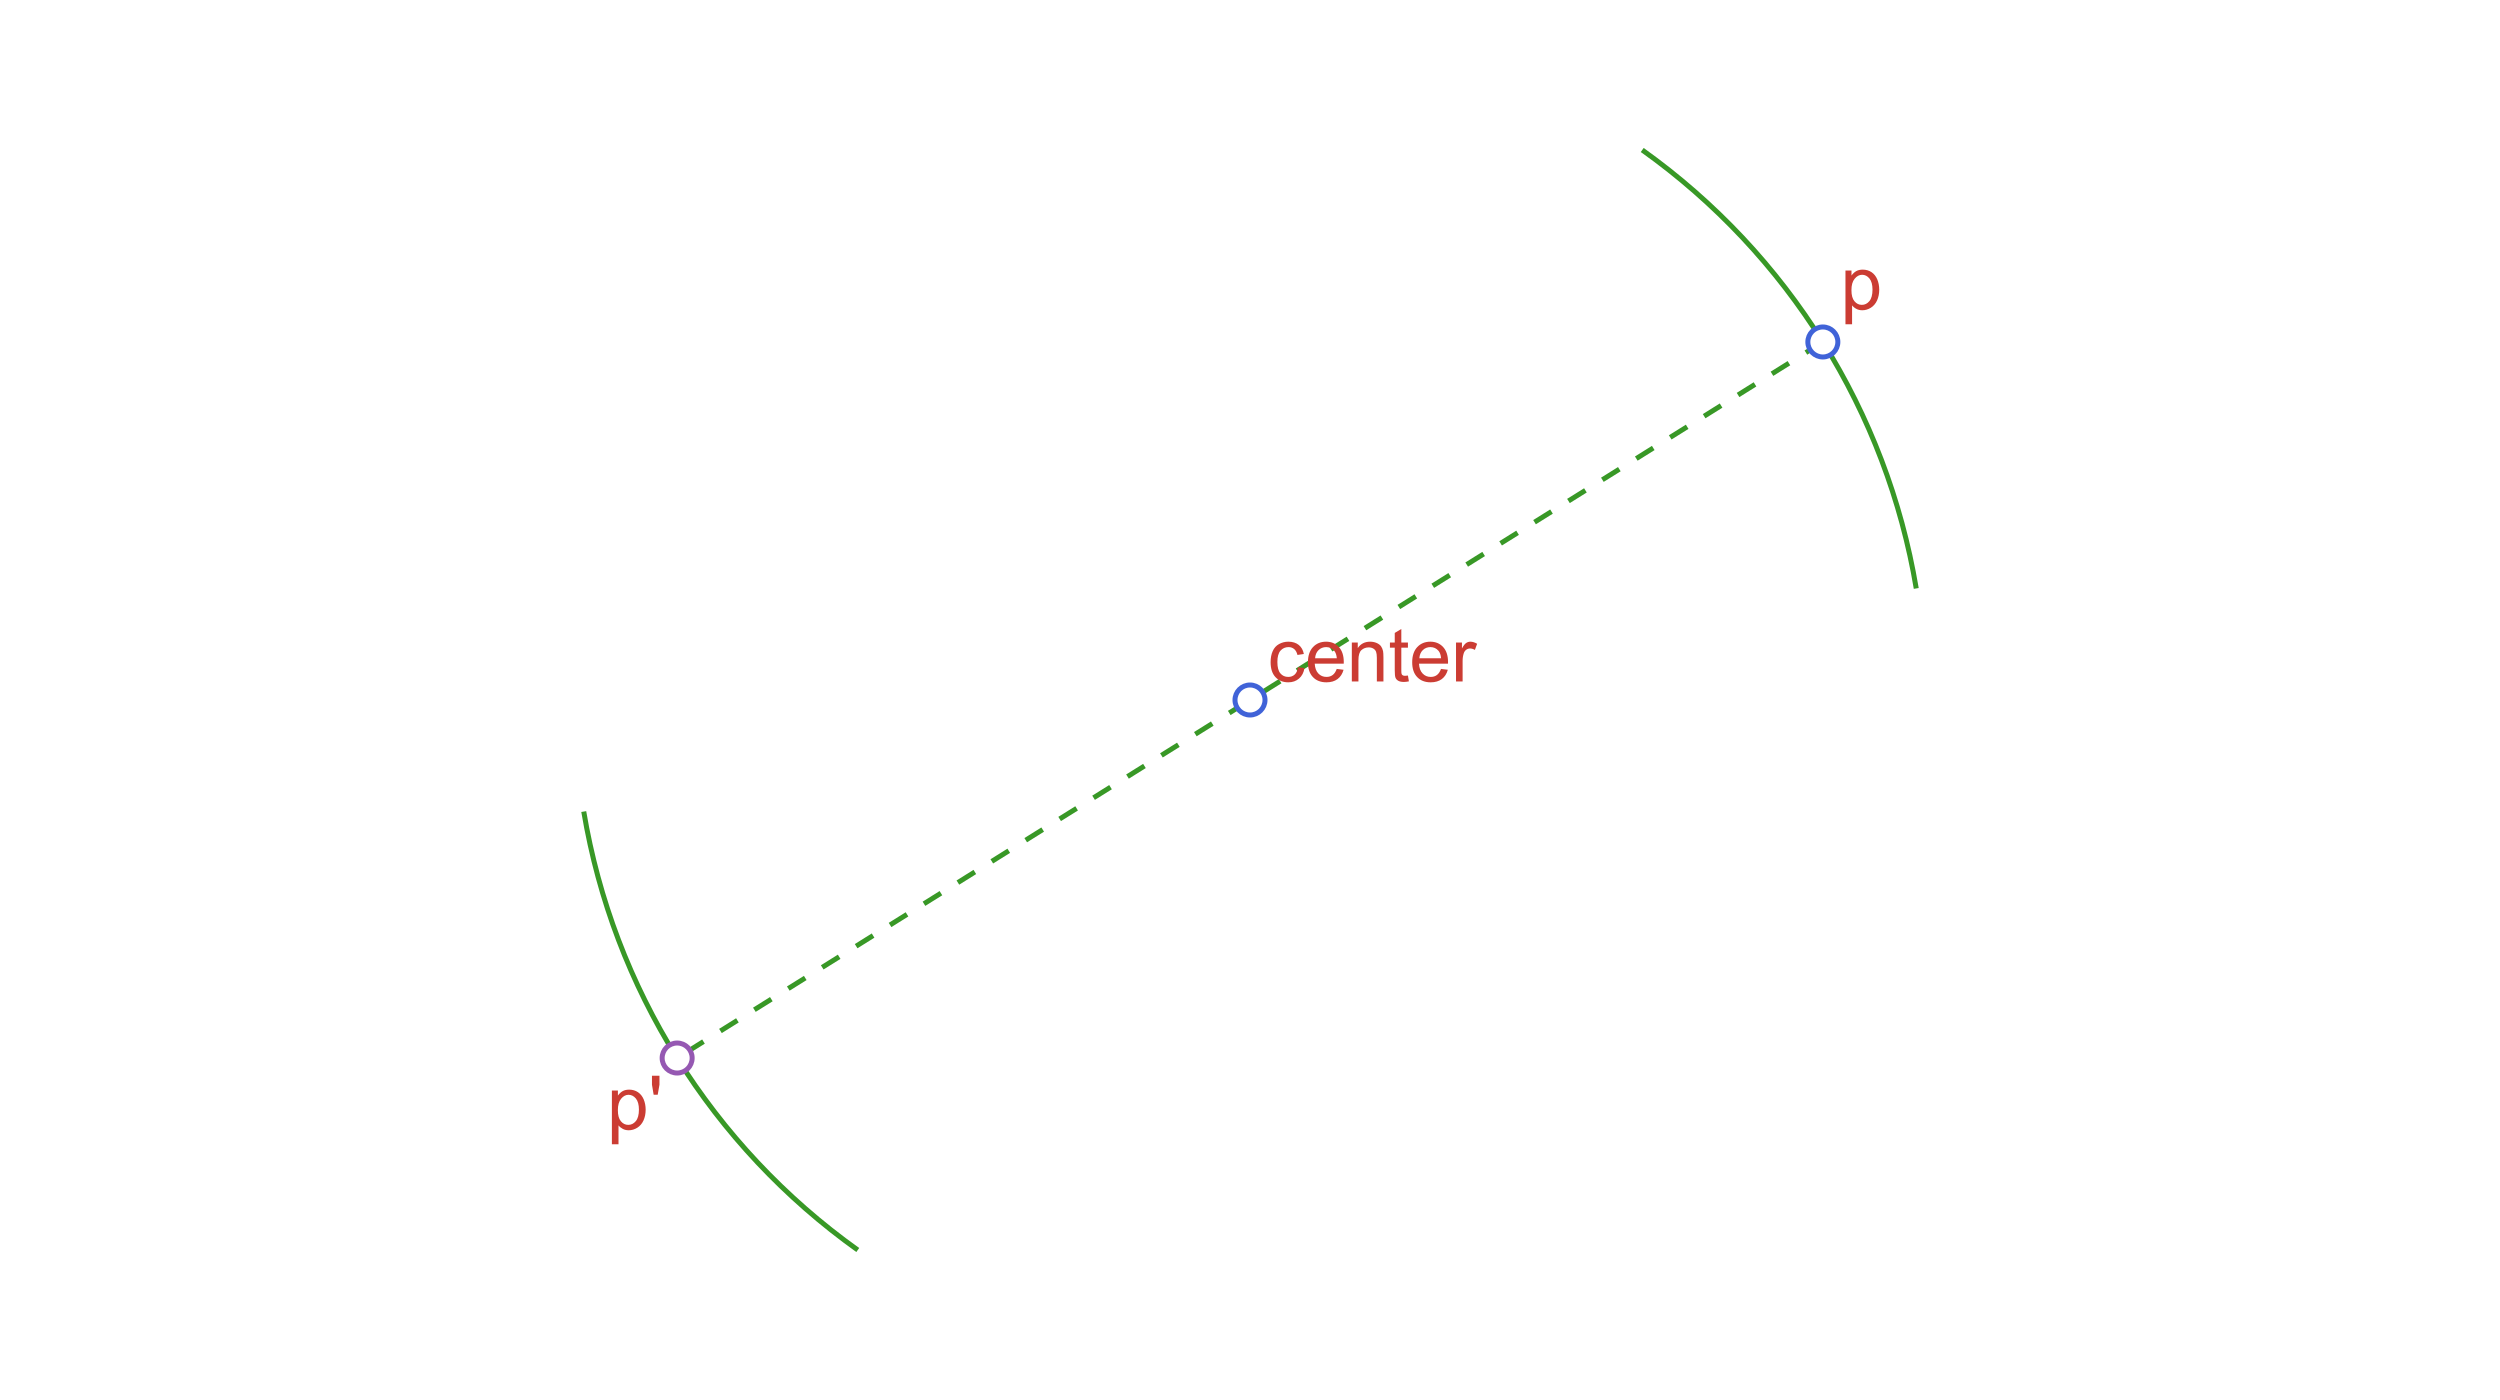
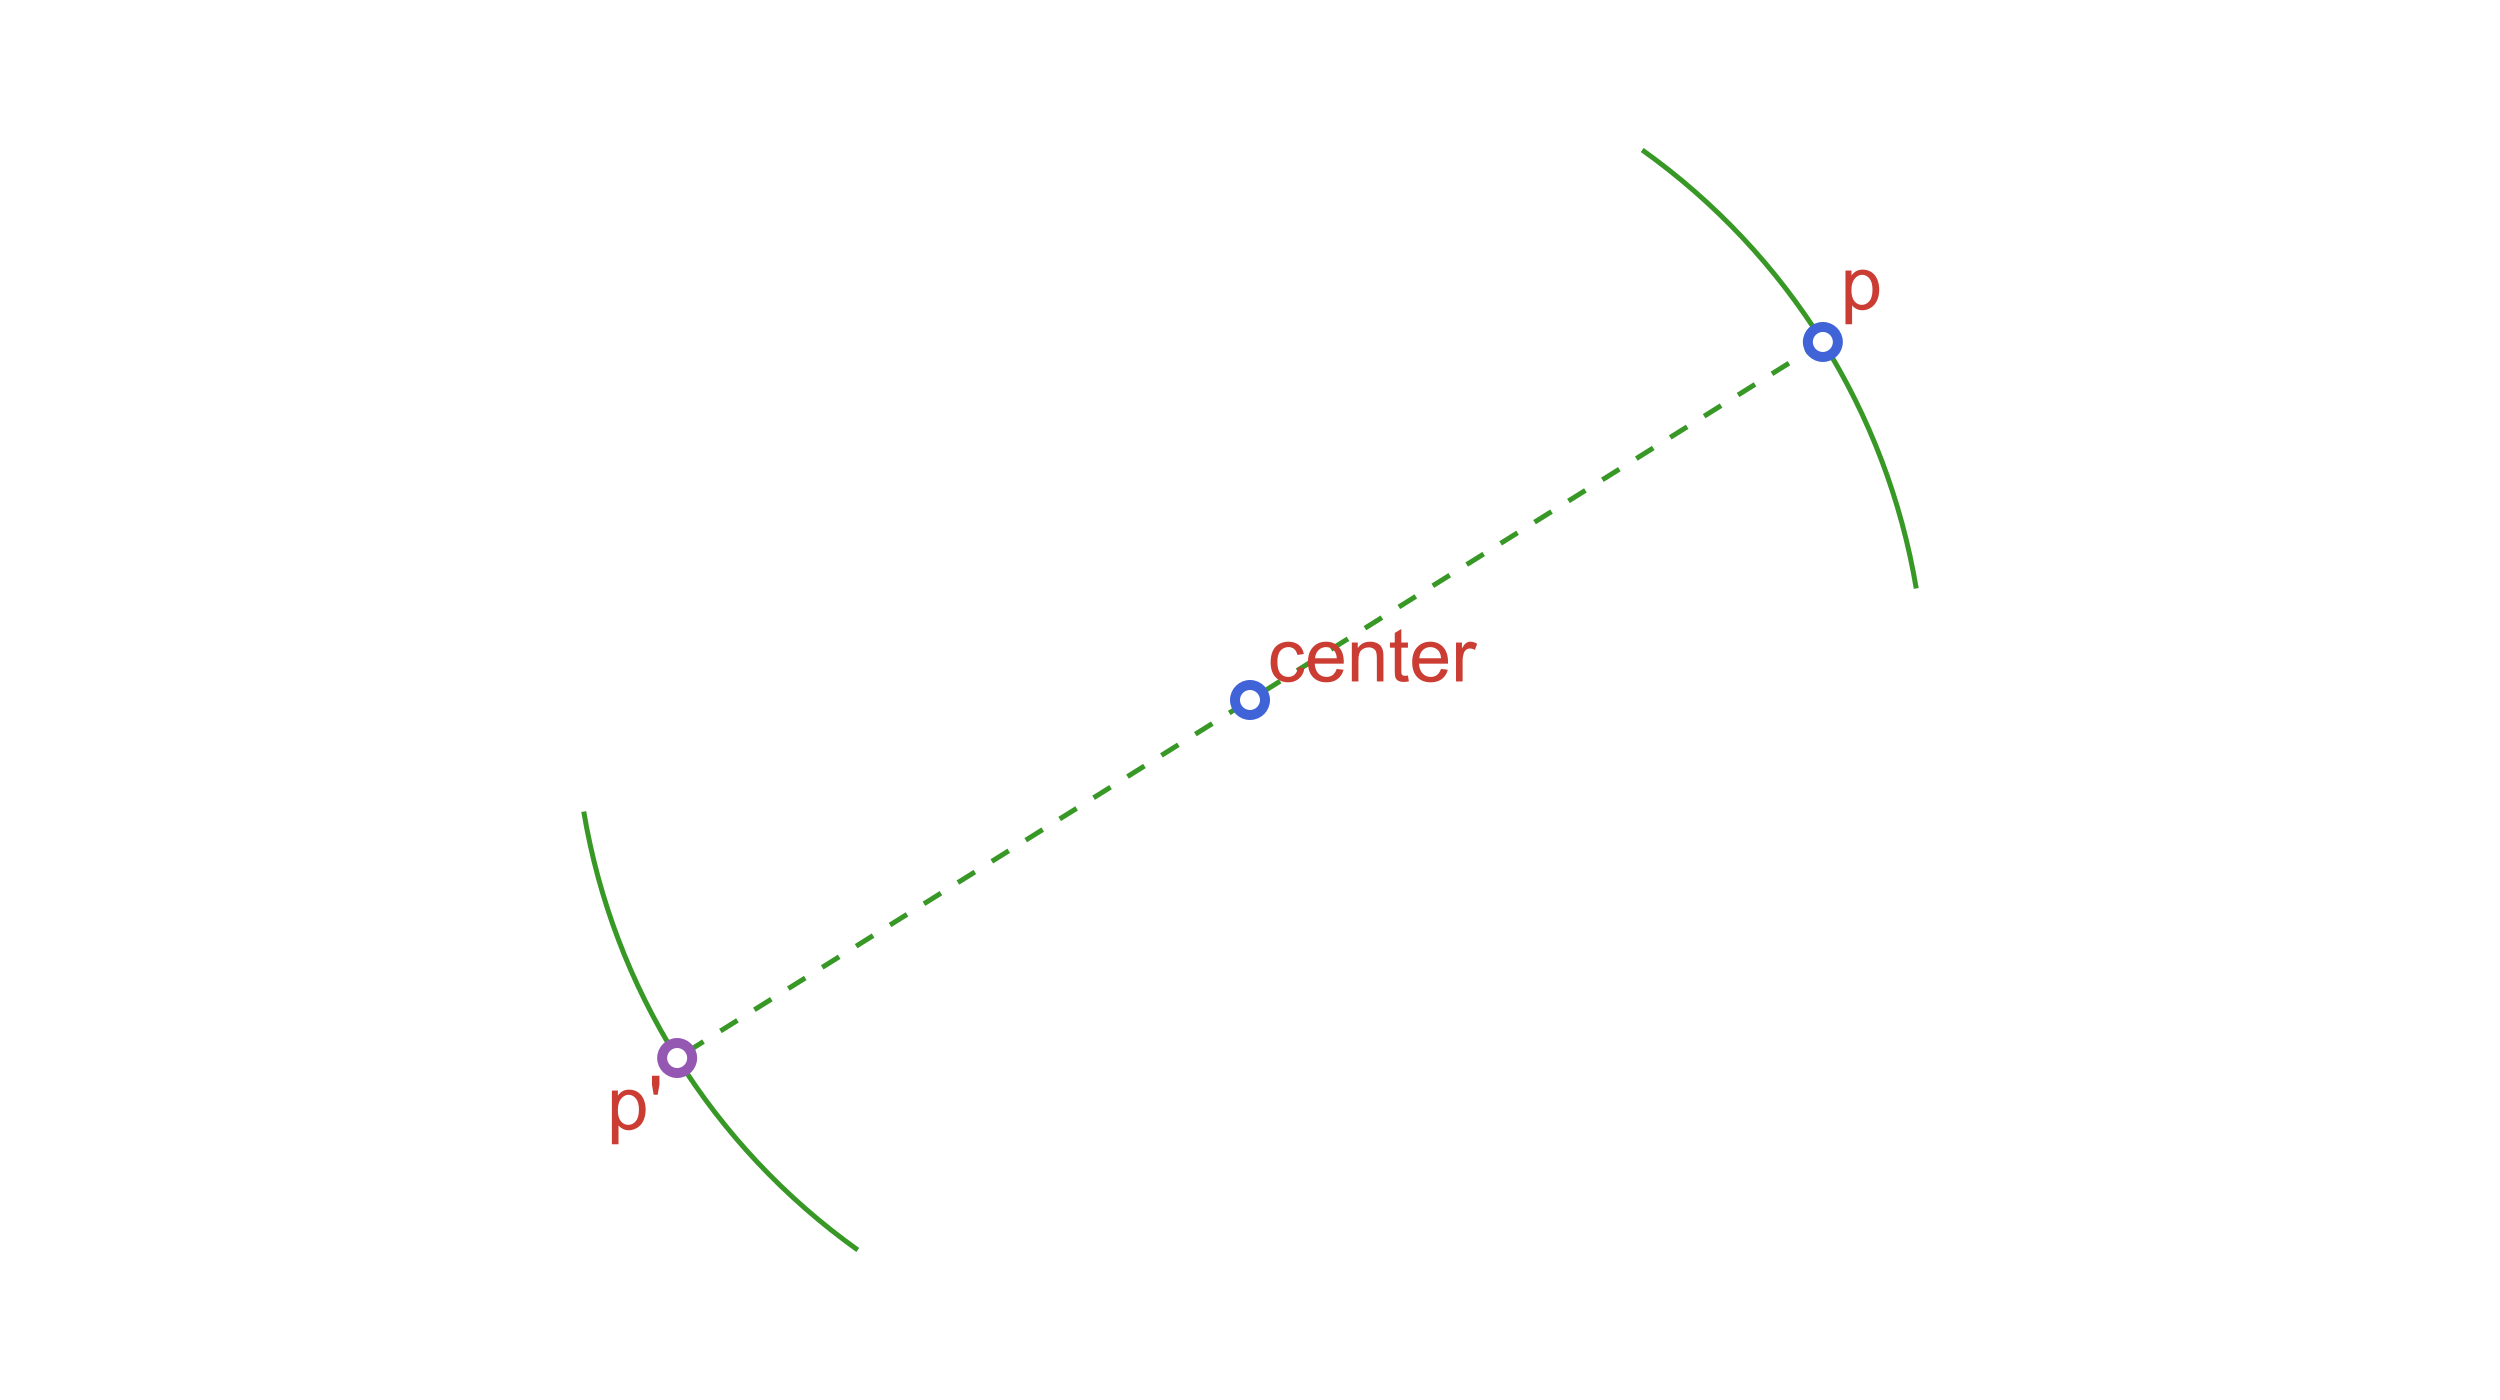
<svg xmlns="http://www.w3.org/2000/svg" xmlns:xlink="http://www.w3.org/1999/xlink" width="500" height="280" viewBox="0 0 500 280">
  <defs>
    <g>
      <g id="glyph-0-0">
        <path d="M 0.988 2.98 L 0.988 -7.777 L 2.191 -7.777 L 2.191 -6.766 C 2.473 -7.16 2.789 -7.457 3.148 -7.656 C 3.5 -7.852 3.934 -7.949 4.445 -7.953 C 5.105 -7.949 5.691 -7.781 6.203 -7.441 C 6.707 -7.098 7.09 -6.613 7.352 -5.996 C 7.609 -5.371 7.738 -4.691 7.742 -3.949 C 7.738 -3.152 7.598 -2.434 7.312 -1.797 C 7.023 -1.16 6.605 -0.672 6.066 -0.332 C 5.52 0.008 4.949 0.176 4.352 0.176 C 3.91 0.176 3.516 0.086 3.168 -0.102 C 2.816 -0.285 2.531 -0.52 2.309 -0.805 L 2.309 2.98 Z M 2.184 -3.844 C 2.18 -2.844 2.383 -2.102 2.789 -1.625 C 3.195 -1.141 3.684 -0.902 4.262 -0.906 C 4.844 -0.902 5.348 -1.148 5.766 -1.648 C 6.184 -2.141 6.391 -2.91 6.395 -3.953 C 6.391 -4.941 6.188 -5.684 5.781 -6.18 C 5.371 -6.672 4.883 -6.918 4.32 -6.922 C 3.758 -6.918 3.262 -6.656 2.832 -6.133 C 2.395 -5.605 2.18 -4.844 2.184 -3.844 Z M 2.184 -3.844 " />
      </g>
      <g id="glyph-0-1">
        <path d="M 6.062 -2.848 L 7.359 -2.68 C 7.219 -1.781 6.855 -1.082 6.273 -0.582 C 5.688 -0.074 4.973 0.176 4.125 0.176 C 3.059 0.176 2.199 -0.172 1.555 -0.867 C 0.906 -1.562 0.586 -2.559 0.586 -3.859 C 0.586 -4.699 0.723 -5.434 1.004 -6.062 C 1.277 -6.691 1.703 -7.164 2.273 -7.48 C 2.844 -7.793 3.461 -7.949 4.133 -7.953 C 4.973 -7.949 5.664 -7.738 6.203 -7.312 C 6.738 -6.883 7.082 -6.273 7.234 -5.492 L 5.953 -5.297 C 5.832 -5.816 5.613 -6.207 5.305 -6.473 C 4.992 -6.734 4.621 -6.867 4.184 -6.871 C 3.52 -6.867 2.977 -6.629 2.562 -6.156 C 2.145 -5.676 1.938 -4.922 1.941 -3.898 C 1.938 -2.848 2.137 -2.09 2.539 -1.617 C 2.938 -1.141 3.461 -0.902 4.109 -0.906 C 4.625 -0.902 5.059 -1.062 5.406 -1.383 C 5.75 -1.699 5.969 -2.188 6.062 -2.848 Z M 6.062 -2.848 " />
      </g>
      <g id="glyph-0-2">
        <path d="M 6.312 -2.504 L 7.676 -2.336 C 7.457 -1.535 7.059 -0.918 6.48 -0.48 C 5.898 -0.043 5.156 0.176 4.254 0.176 C 3.113 0.176 2.211 -0.172 1.547 -0.875 C 0.883 -1.57 0.551 -2.555 0.551 -3.824 C 0.551 -5.129 0.887 -6.145 1.559 -6.867 C 2.23 -7.59 3.105 -7.949 4.184 -7.953 C 5.223 -7.949 6.07 -7.598 6.73 -6.891 C 7.387 -6.18 7.715 -5.184 7.719 -3.902 C 7.715 -3.824 7.715 -3.707 7.711 -3.551 L 1.91 -3.551 C 1.957 -2.695 2.199 -2.039 2.637 -1.586 C 3.07 -1.129 3.609 -0.902 4.262 -0.906 C 4.742 -0.902 5.156 -1.031 5.5 -1.289 C 5.84 -1.543 6.109 -1.945 6.312 -2.504 Z M 1.984 -4.637 L 6.328 -4.637 C 6.27 -5.285 6.102 -5.777 5.828 -6.109 C 5.406 -6.613 4.863 -6.867 4.195 -6.871 C 3.59 -6.867 3.078 -6.664 2.668 -6.262 C 2.254 -5.855 2.027 -5.312 1.984 -4.637 Z M 1.984 -4.637 " />
      </g>
      <g id="glyph-0-3">
        <path d="M 0.988 0 L 0.988 -7.777 L 2.176 -7.777 L 2.176 -6.672 C 2.742 -7.523 3.57 -7.949 4.652 -7.953 C 5.121 -7.949 5.551 -7.867 5.941 -7.699 C 6.332 -7.531 6.625 -7.309 6.824 -7.039 C 7.016 -6.762 7.152 -6.438 7.234 -6.062 C 7.281 -5.816 7.305 -5.391 7.309 -4.781 L 7.309 0 L 5.992 0 L 5.992 -4.73 C 5.988 -5.266 5.938 -5.668 5.836 -5.938 C 5.734 -6.199 5.551 -6.414 5.289 -6.574 C 5.027 -6.73 4.723 -6.809 4.371 -6.812 C 3.809 -6.809 3.324 -6.629 2.918 -6.277 C 2.512 -5.918 2.309 -5.242 2.309 -4.25 L 2.309 0 Z M 0.988 0 " />
      </g>
      <g id="glyph-0-4">
        <path d="M 3.867 -1.18 L 4.059 -0.016 C 3.684 0.062 3.352 0.098 3.062 0.102 C 2.582 0.098 2.211 0.027 1.949 -0.125 C 1.684 -0.273 1.496 -0.473 1.391 -0.719 C 1.281 -0.965 1.23 -1.484 1.23 -2.277 L 1.23 -6.754 L 0.266 -6.754 L 0.266 -7.777 L 1.23 -7.777 L 1.23 -9.703 L 2.543 -10.496 L 2.543 -7.777 L 3.867 -7.777 L 3.867 -6.754 L 2.543 -6.754 L 2.543 -2.203 C 2.543 -1.828 2.562 -1.586 2.609 -1.48 C 2.652 -1.371 2.73 -1.285 2.836 -1.223 C 2.941 -1.156 3.09 -1.125 3.289 -1.129 C 3.43 -1.125 3.625 -1.141 3.867 -1.18 Z M 3.867 -1.18 " />
      </g>
      <g id="glyph-0-5">
        <path d="M 0.973 0 L 0.973 -7.777 L 2.16 -7.777 L 2.16 -6.598 C 2.461 -7.148 2.738 -7.512 2.996 -7.688 C 3.25 -7.863 3.535 -7.949 3.844 -7.953 C 4.289 -7.949 4.738 -7.809 5.199 -7.531 L 4.746 -6.305 C 4.422 -6.496 4.098 -6.59 3.781 -6.594 C 3.488 -6.59 3.23 -6.504 3.004 -6.332 C 2.773 -6.156 2.609 -5.914 2.512 -5.609 C 2.363 -5.137 2.289 -4.625 2.293 -4.07 L 2.293 0 Z M 0.973 0 " />
      </g>
      <g id="glyph-0-6">
        <path d="M 0.996 -6.938 L 0.66 -8.941 L 0.66 -10.738 L 2.16 -10.738 L 2.16 -8.941 L 1.809 -6.938 Z M 0.996 -6.938 " />
      </g>
    </g>
  </defs>
  <path fill="none" stroke-width="1" stroke-linecap="butt" stroke-linejoin="miter" stroke="rgb(22%, 59.6%, 14.9%)" stroke-opacity="1" stroke-miterlimit="10" d="M 328.445 30 C 357.621 50.805 377.336 82.348 383.25 117.688 " />
  <path fill="none" stroke-width="1" stroke-linecap="butt" stroke-linejoin="miter" stroke="rgb(22%, 59.6%, 14.9%)" stroke-opacity="1" stroke-miterlimit="10" d="M 171.555 250 C 142.379 229.195 122.664 197.652 116.75 162.312 " />
  <path fill="none" stroke-width="1" stroke-linecap="butt" stroke-linejoin="miter" stroke="rgb(22%, 59.6%, 14.9%)" stroke-opacity="1" stroke-dasharray="4 4" stroke-miterlimit="10" d="M 364.57 68.395 L 135.43 211.605 " />
-   <path fill-rule="nonzero" fill="rgb(100%, 100%, 100%)" fill-opacity="1" stroke-width="1" stroke-linecap="butt" stroke-linejoin="miter" stroke="rgb(25.1%, 38.8%, 84.7%)" stroke-opacity="1" stroke-miterlimit="10" d="M 367.57 68.395 C 367.57 70.051 366.227 71.395 364.57 71.395 C 362.914 71.395 361.57 70.051 361.57 68.395 C 361.57 66.738 362.914 65.395 364.57 65.395 C 366.227 65.395 367.57 66.738 367.57 68.395 Z M 253 140 C 253 141.656 251.656 143 250 143 C 248.344 143 247 141.656 247 140 C 247 138.344 248.344 137 250 137 C 251.656 137 253 138.344 253 140 Z M 253 140 " />
-   <path fill-rule="nonzero" fill="rgb(100%, 100%, 100%)" fill-opacity="1" stroke-width="1" stroke-linecap="butt" stroke-linejoin="miter" stroke="rgb(58.4%, 34.5%, 69.8%)" stroke-opacity="1" stroke-miterlimit="10" d="M 138.43 211.605 C 138.43 213.262 137.086 214.605 135.43 214.605 C 133.773 214.605 132.43 213.262 132.43 211.605 C 132.43 209.949 133.773 208.605 135.43 208.605 C 137.086 208.605 138.43 209.949 138.43 211.605 Z M 138.43 211.605 " />
  <g fill="rgb(79.6%, 23.5%, 20%)" fill-opacity="1">
    <use xlink:href="#glyph-0-0" x="368.106" y="61.877" />
  </g>
  <g fill="rgb(79.6%, 23.5%, 20%)" fill-opacity="1">
    <use xlink:href="#glyph-0-1" x="253.536" y="136.289" />
    <use xlink:href="#glyph-0-2" x="261.036" y="136.289" />
    <use xlink:href="#glyph-0-3" x="269.378" y="136.289" />
    <use xlink:href="#glyph-0-4" x="277.72" y="136.289" />
    <use xlink:href="#glyph-0-2" x="281.888" y="136.289" />
    <use xlink:href="#glyph-0-5" x="290.23" y="136.289" />
  </g>
  <g fill="rgb(79.6%, 23.5%, 20%)" fill-opacity="1">
    <use xlink:href="#glyph-0-0" x="121.391" y="225.879" />
    <use xlink:href="#glyph-0-6" x="129.733" y="225.879" />
  </g>
+   <path fill-rule="nonzero" fill="rgb(100%, 100%, 100%)" fill-opacity="1" stroke-width="2" stroke-linecap="butt" stroke-linejoin="miter" stroke="rgb(25.1%, 38.8%, 84.7%)" stroke-opacity="1" stroke-miterlimit="10" d="M 367.57 68.395 C 367.57 70.051 366.227 71.395 364.57 71.395 C 362.914 71.395 361.57 70.051 361.57 68.395 C 361.57 66.738 362.914 65.395 364.57 65.395 C 366.227 65.395 367.57 66.738 367.57 68.395 Z M 253 140 C 253 141.656 251.656 143 250 143 C 248.344 143 247 141.656 247 140 C 247 138.344 248.344 137 250 137 C 251.656 137 253 138.344 253 140 Z M 253 140 " />
+   <path fill-rule="nonzero" fill="rgb(100%, 100%, 100%)" fill-opacity="1" stroke-width="2" stroke-linecap="butt" stroke-linejoin="miter" stroke="rgb(58.4%, 34.5%, 69.8%)" stroke-opacity="1" stroke-miterlimit="10" d="M 138.43 211.605 C 138.43 213.262 137.086 214.605 135.43 214.605 C 133.773 214.605 132.43 213.262 132.43 211.605 C 132.43 209.949 133.773 208.605 135.43 208.605 C 137.086 208.605 138.43 209.949 138.43 211.605 Z M 138.43 211.605 " />
</svg>
